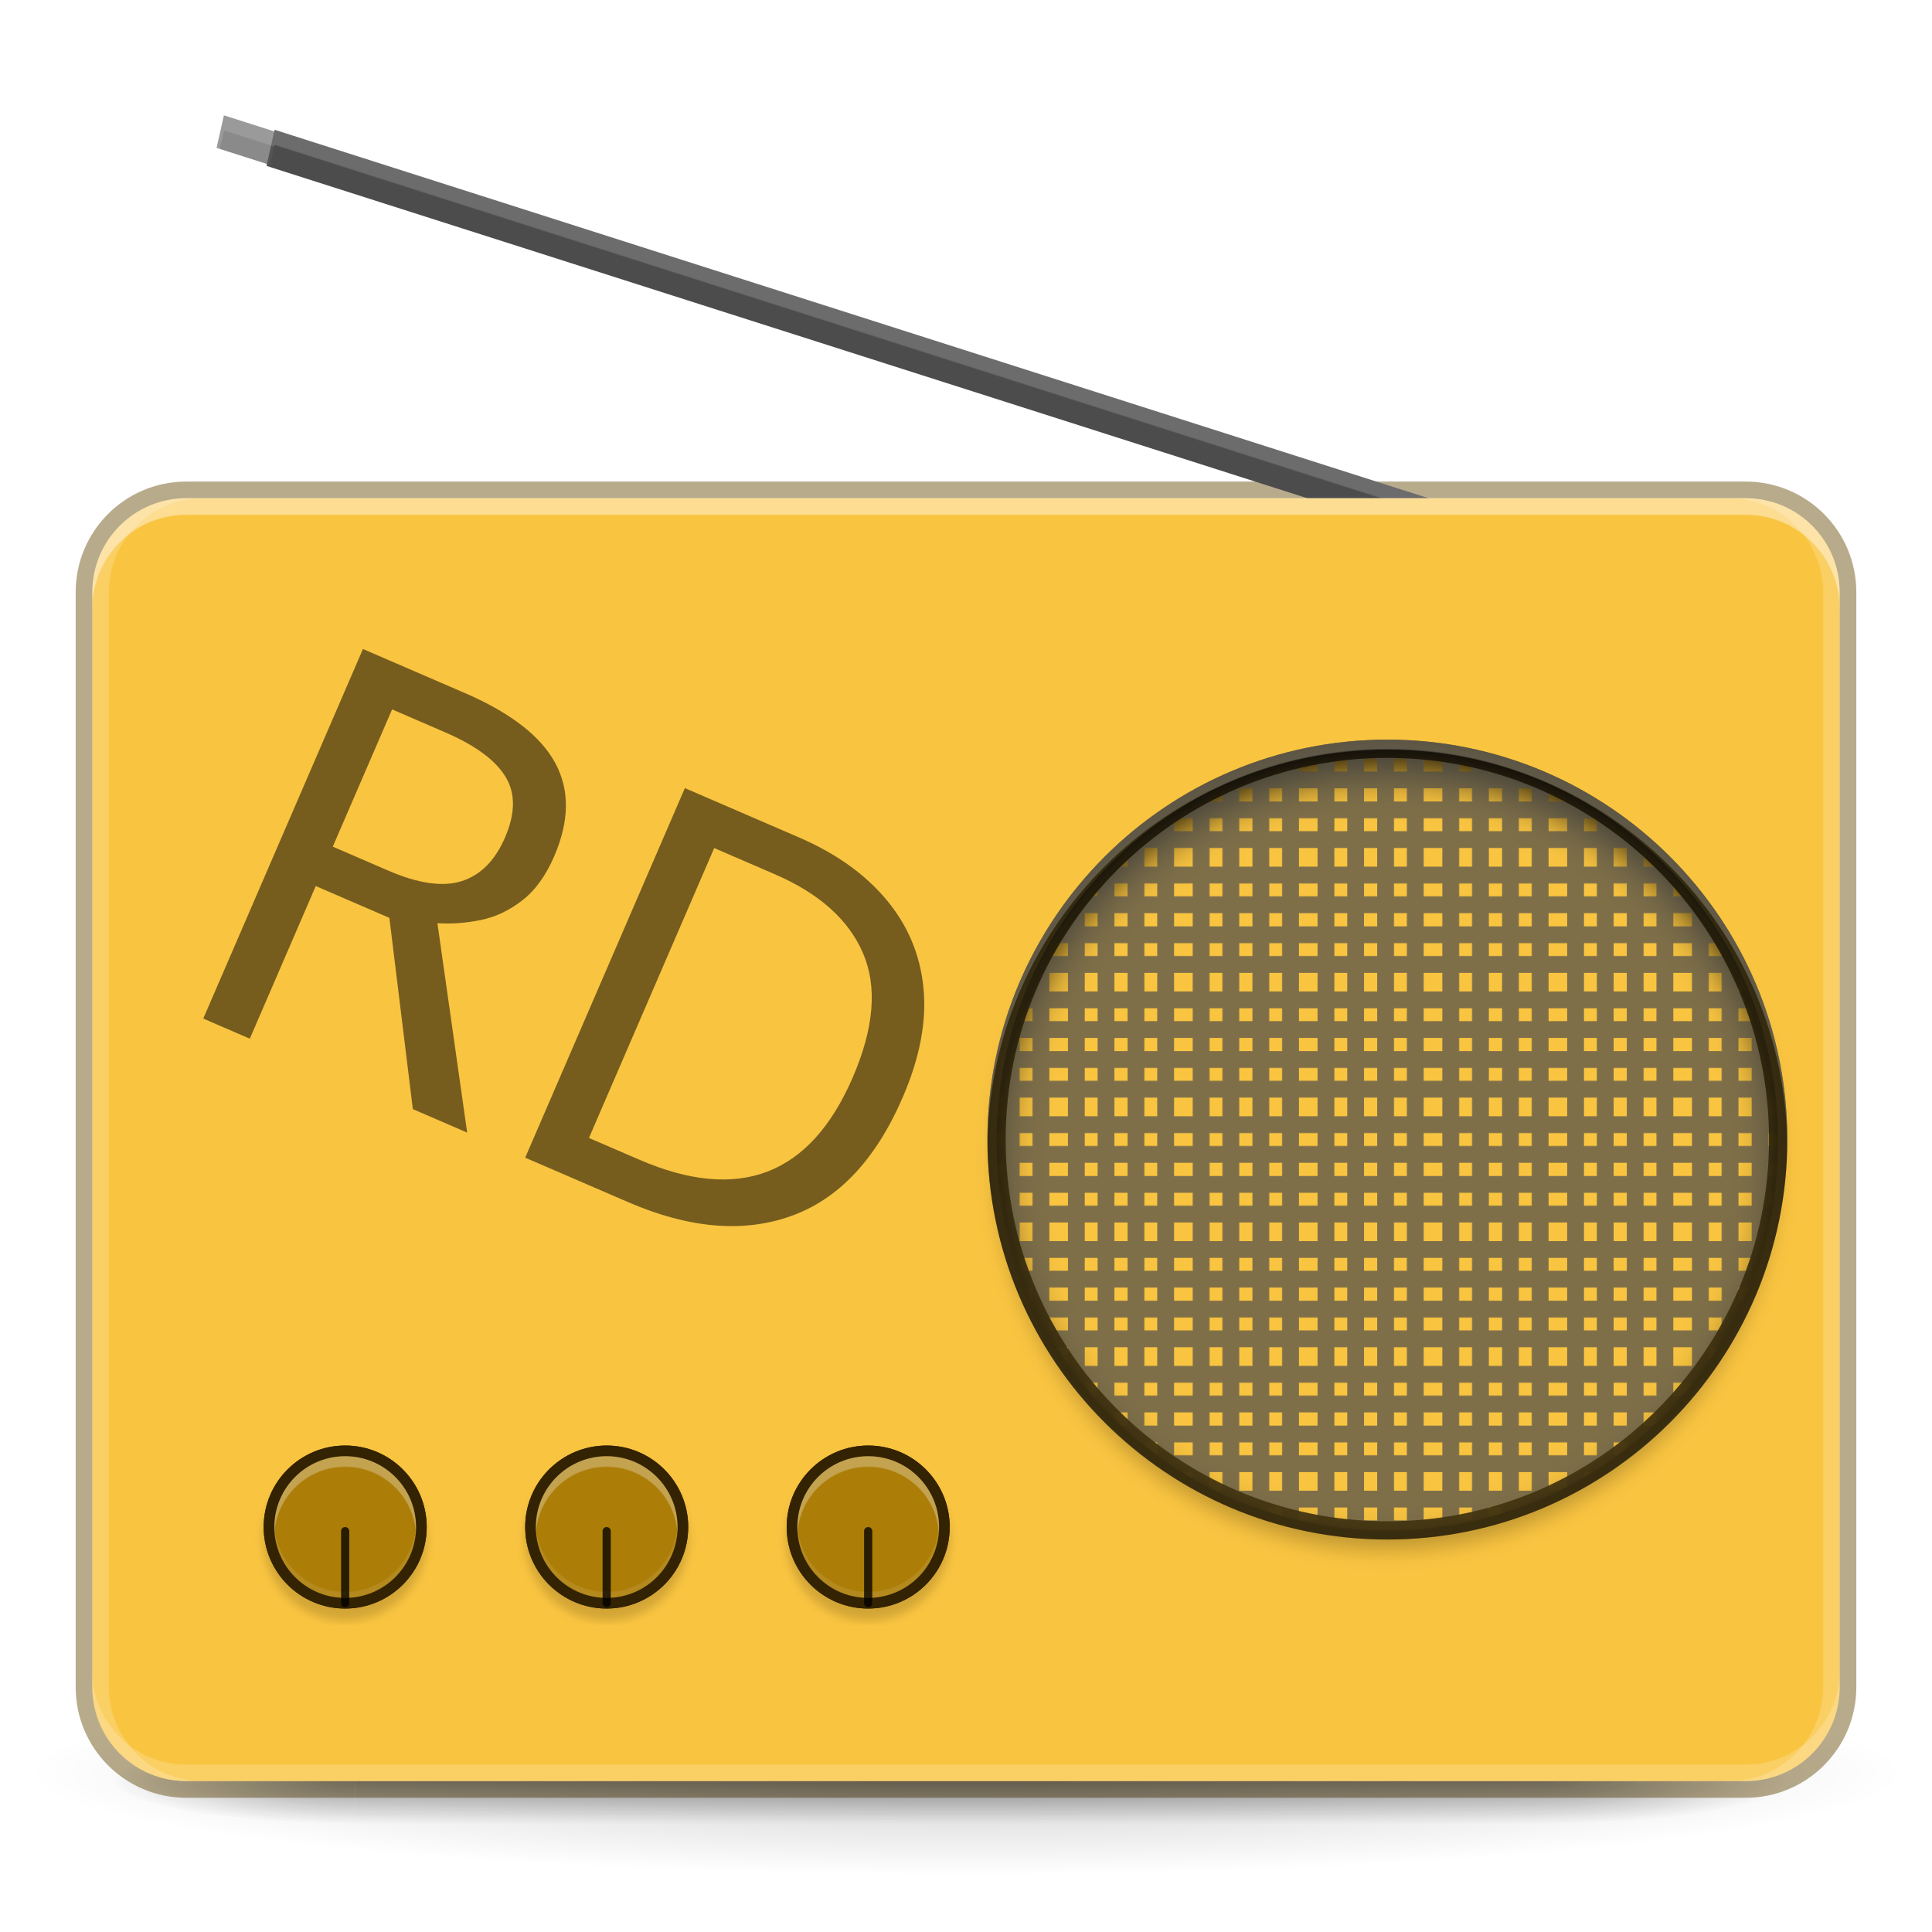
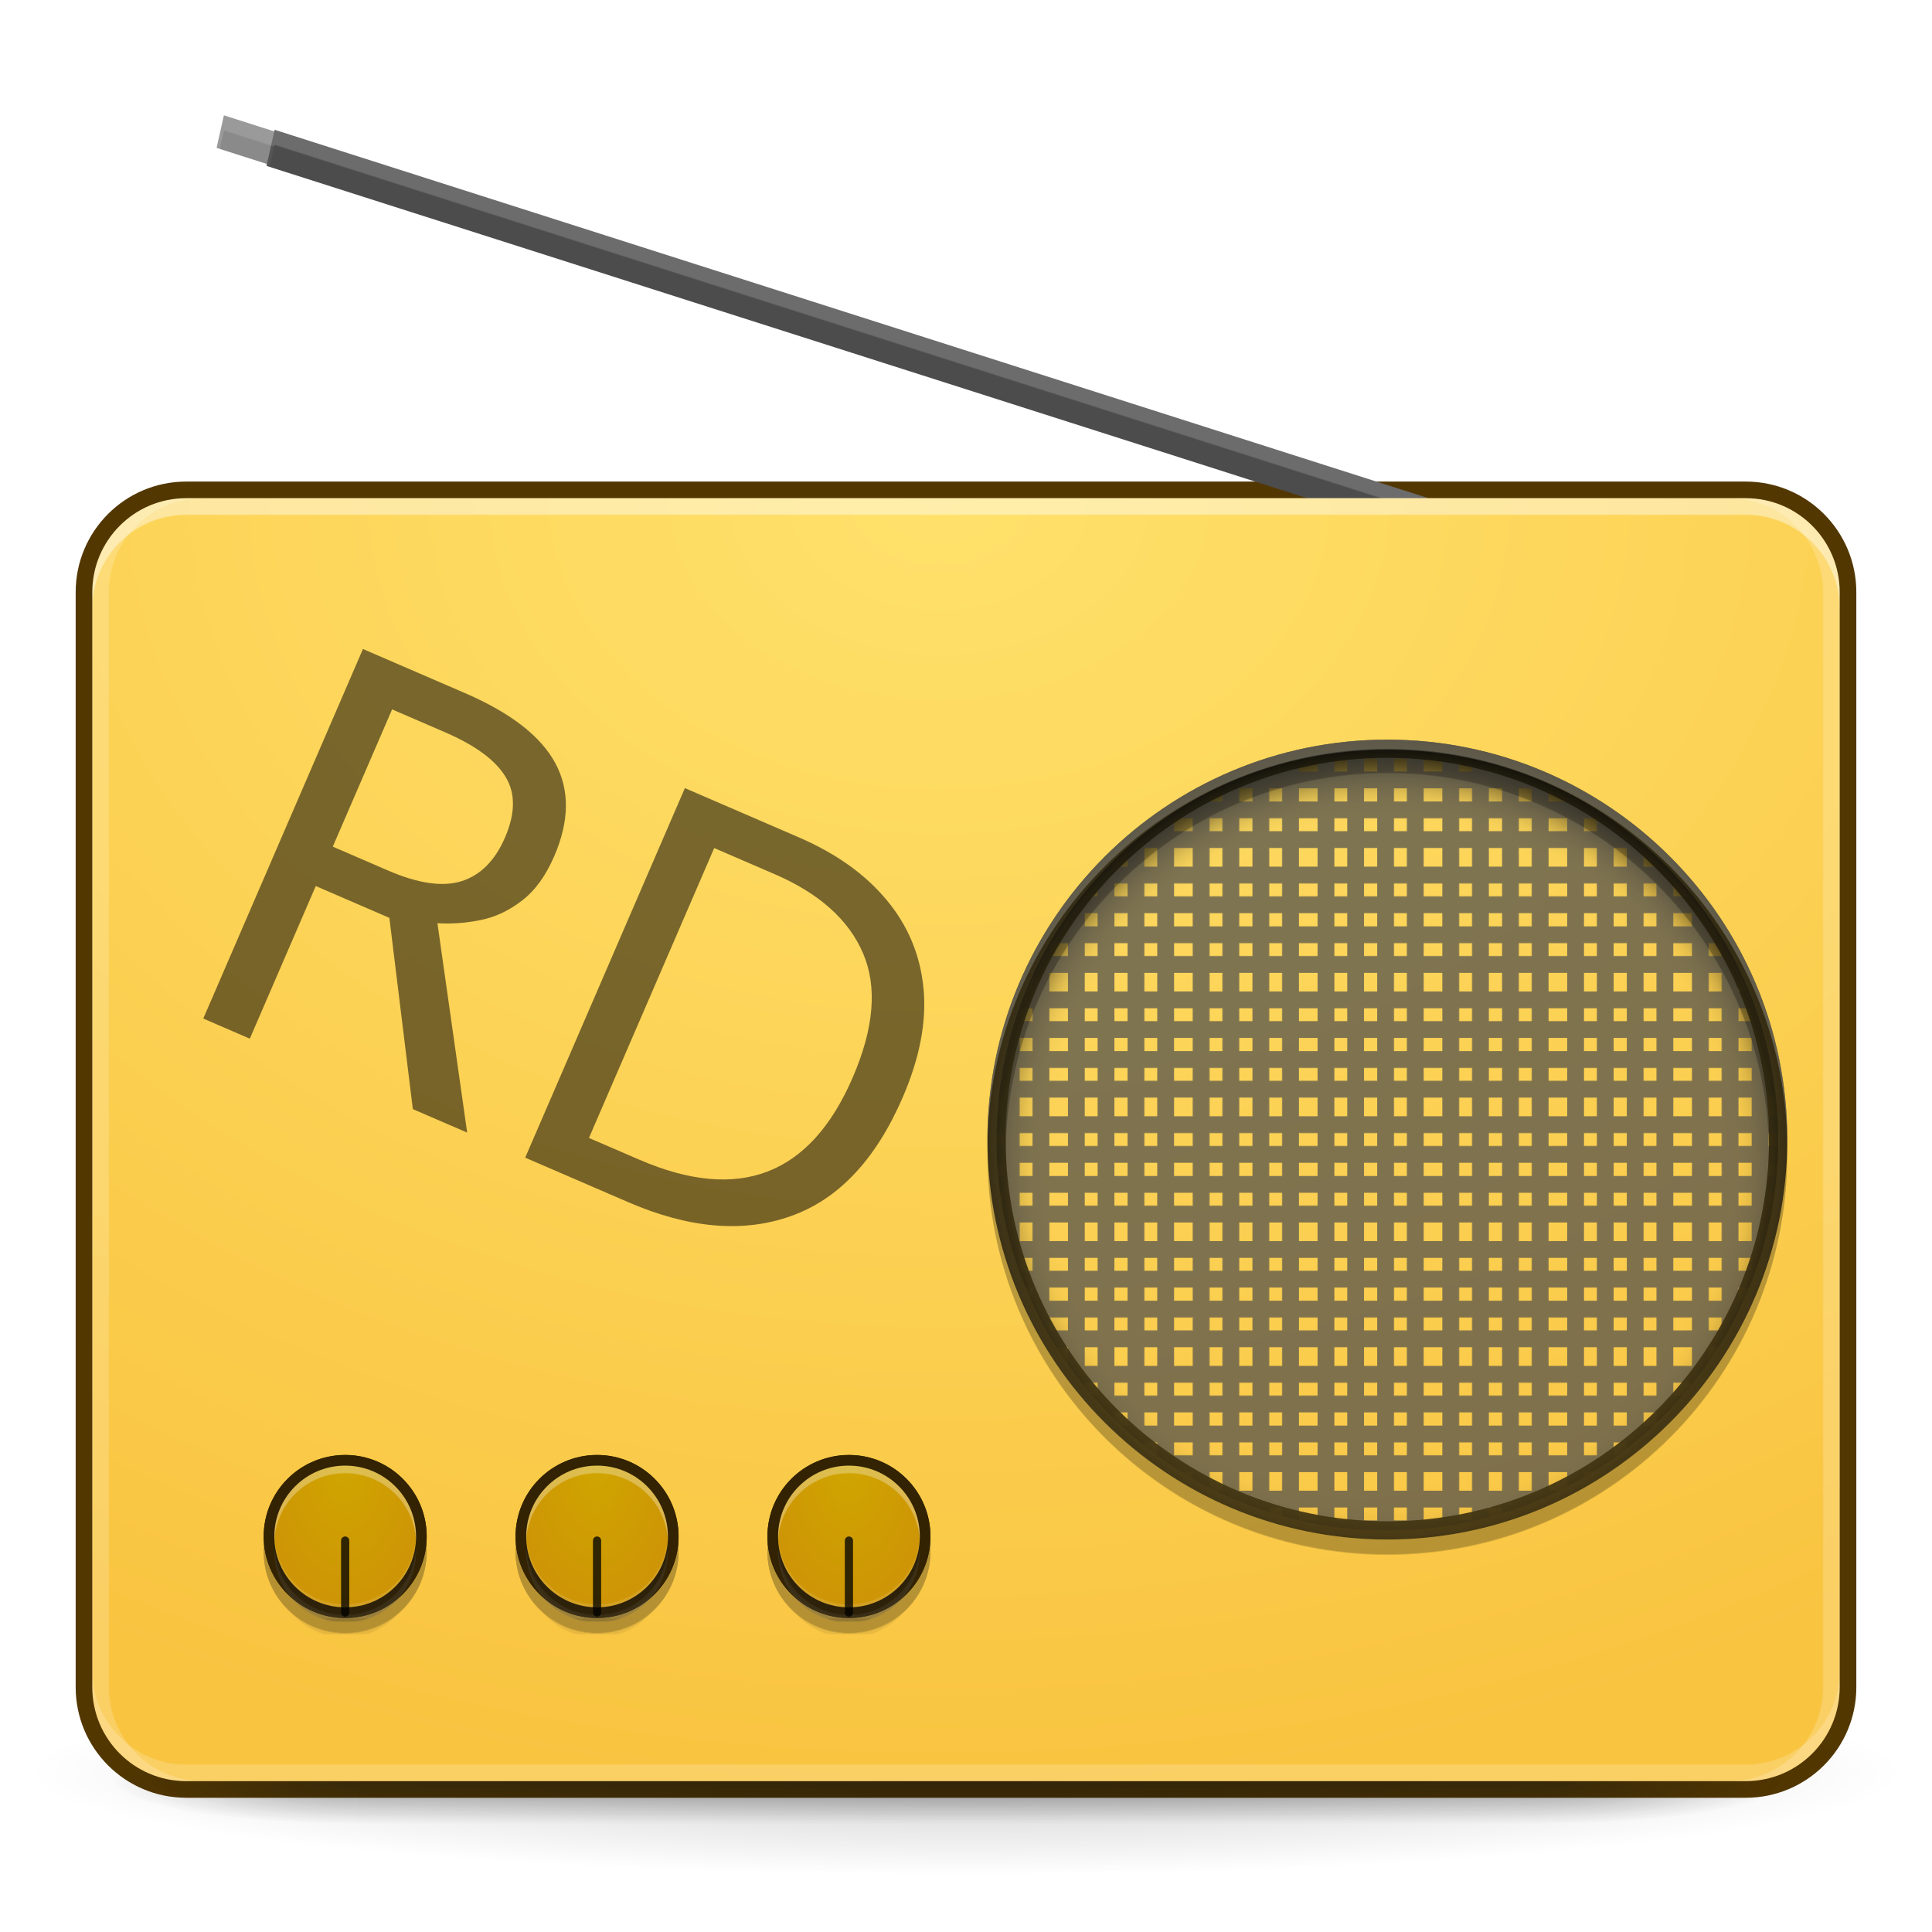
<svg xmlns="http://www.w3.org/2000/svg" xmlns:xlink="http://www.w3.org/1999/xlink" id="svg4434" height="128" width="128" version="1.1">
  <defs id="defs4436">
+     <linearGradient id="linearGradient2131">
+       <stop id="stop2127" offset="0" style="stop-color:#cfa500;stop-opacity:1" />
+       <stop id="stop2129" offset="1" style="stop-color:#ce9506;stop-opacity:1" />
+     </linearGradient>
+     <linearGradient id="linearGradient1058">
+       <stop style="stop-color:#ffe16b;stop-opacity:1" offset="0" id="stop1054" />
+       <stop style="stop-color:#f9c440;stop-opacity:1" offset="1" id="stop1056" />
+     </linearGradient>
    <linearGradient id="linearGradient6557">
      <stop id="stop6549" stop-color="#fff" offset="0" />
      <stop id="stop6551" stop-color="#fff" stop-opacity=".235" offset="0.085" />
      <stop id="stop6553" stop-color="#fff" stop-opacity=".157" offset="0.909" />
      <stop id="stop6555" stop-color="#fff" stop-opacity=".392" offset="1" />
    </linearGradient>
    <pattern xlink:href="#pattern6706" id="pattern7099" patternTransform="translate(-30.66151,8.163615)" />
    <linearGradient id="linearGradient6784">
      <stop offset="0" stop-color="#fff" id="stop6776" />
      <stop offset="0.088" stop-opacity=".235" stop-color="#fff" id="stop6778" />
      <stop offset="0.85" stop-opacity=".157" stop-color="#fff" id="stop6780" />
      <stop offset="1" stop-opacity=".392" stop-color="#fff" id="stop6782" />
    </linearGradient>
    <pattern xlink:href="#pattern6706" id="pattern6730" patternTransform="matrix(1.20855,0,0,1.20855,12.25368,-9.350573)" />
    <pattern xlink:href="#Strips1_1" id="pattern6522" patternTransform="matrix(10,0,0,10,-60.74576,-61.55932)" />
    <pattern id="Strips1_1" patternTransform="translate(0,0) scale(10,10)" height="1" width="2" patternUnits="userSpaceOnUse">
      <rect id="rect5779" height="2" width="1" y="-0.5" x="0" style="fill:black;stroke:none" />
    </pattern>
    <linearGradient id="linearGradient3924">
      <stop id="stop3926" stop-color="#fff" offset="0" />
      <stop id="stop3928" stop-color="#fff" stop-opacity=".235" offset=".091" />
      <stop id="stop3930" stop-color="#fff" stop-opacity=".157" offset="0.85" />
      <stop id="stop3932" stop-color="#fff" stop-opacity=".392" offset="1" />
    </linearGradient>
    <linearGradient id="linearGradient4097" y2="39.999" gradientUnits="userSpaceOnUse" x2="25.058" gradientTransform="matrix(0.87434,0,0,1,2.664,0)" y1="47.028" x1="25.058">
      <stop id="stop2895-0" stop-color="#181818" stop-opacity="0" offset="0" />
      <stop id="stop2897-2" stop-color="#181818" offset=".5" />
      <stop id="stop2899-6" stop-color="#181818" stop-opacity="0" offset="1" />
    </linearGradient>
    <linearGradient id="linearGradient3811">
      <stop id="stop3813" offset="0" />
      <stop id="stop3815" stop-opacity="0" offset="1" />
    </linearGradient>
    <linearGradient id="linearGradient8424">
      <stop id="stop8426" stop-color="#fff" offset="0" />
      <stop id="stop8428" stop-color="#fff" stop-opacity="0" offset="1" />
    </linearGradient>
    <linearGradient id="linearGradient8537-6" y2="34" gradientUnits="userSpaceOnUse" x2="23" gradientTransform="matrix(0,2.6364,-2.8462,0,144.77,40.182)" y1="34" x1="11">
      <stop id="stop3926-9-4-9-6-6" stop-color="#fff" offset="0" />
      <stop id="stop3928-9-8-6-5-4" stop-color="#fff" stop-opacity=".235" offset=".063" />
      <stop id="stop3930-3-5-1-7-9" stop-color="#fff" stop-opacity=".157" offset=".951" />
      <stop id="stop3932-8-0-4-8-5" stop-color="#fff" stop-opacity=".392" offset="1" />
    </linearGradient>
    <linearGradient id="linearGradient6572-9-1-0" y2="230.21" gradientUnits="userSpaceOnUse" x2="633.24" gradientTransform="matrix(10.617,0,0,9.1124,-6632.9,-1979.7)" y1="225.82" x1="633.24">
      <stop id="stop6094-4" stop-color="#fff" offset="0" />
      <stop id="stop6096-8" stop-color="#fff" stop-opacity=".235" offset=".1" />
      <stop id="stop6098-7" stop-color="#fff" stop-opacity=".157" offset="0.975" />
      <stop id="stop6100-1" stop-color="#fff" stop-opacity=".392" offset="1" />
    </linearGradient>
    <linearGradient id="linearGradient5610-3-8-7" y2="10" gradientUnits="userSpaceOnUse" x2="8" gradientTransform="matrix(8.3334,0,0,7.7738,22.333,5.779403)" y1="15" x1="8">
      <stop id="stop5606-8-2-2" stop-color="#ae6a37" offset="0" />
      <stop id="stop5608-5-0-7" stop-color="#d28e5b" offset="1" />
    </linearGradient>
    <linearGradient id="linearGradient5618-5-7-2" y2="15" gradientUnits="userSpaceOnUse" x2="9" gradientTransform="matrix(8.3334,0,0,7.7738,22.333,5.779403)" y1="10" x1="9">
      <stop id="stop5614-2-5-2" stop-color="#492714" stop-opacity=".625" offset="0" />
      <stop id="stop5616-0-2-6" stop-color="#6a3f1f" stop-opacity=".77" offset="1" />
    </linearGradient>
    <linearGradient id="linearGradient8827-1" y2="38" gradientUnits="userSpaceOnUse" x2="20" gradientTransform="matrix(2.6,0,0,2.3846,3.8,6.307703)" y1="27" x1="20">
      <stop style="stop-color:#64baff;stop-opacity:1" id="stop8823-0" stop-color="#6db0de" offset="0" />
      <stop style="stop-color:#8cd5ff;stop-opacity:1" id="stop8825-6" stop-color="#a4cae4" offset="1" />
    </linearGradient>
    <linearGradient id="linearGradient44483-1" y2="39" xlink:href="#linearGradient3924" gradientUnits="userSpaceOnUse" x2="71" y1="19" x1="71" gradientTransform="translate(0.9997003,-1.997996)" />
    <linearGradient id="linearGradient44241-1" y2="18" xlink:href="#linearGradient8424" gradientUnits="userSpaceOnUse" x2="9" gradientTransform="matrix(3.1667,0,0,3.1667,59.083,-4.416697)" y1="21" x1="9" />
    <linearGradient id="linearGradient44245-7" y2="18" xlink:href="#linearGradient8424" gradientUnits="userSpaceOnUse" x2="9" gradientTransform="matrix(3.1667,0,0,3.1667,17.083,-4.416697)" y1="21" x1="9" />
    <linearGradient gradientUnits="userSpaceOnUse" y2="17.1" x2="44.823" y1="62.174" x1="44.823" id="linearGradient918" xlink:href="#linearGradient916" gradientTransform="translate(0,3.0038318e-6)" />
    <linearGradient id="linearGradient916">
      <stop id="stop912" offset="0" style="stop-color:#452981;stop-opacity:1;" />
      <stop style="stop-color:#7239b3;stop-opacity:1" offset="0.514" id="stop928" />
      <stop id="stop914" offset="1" style="stop-color:#7239b3;stop-opacity:1" />
    </linearGradient>
    <radialGradient id="radialGradient8807-7" xlink:href="#linearGradient3811" gradientUnits="userSpaceOnUse" cy="20" cx="12.5" gradientTransform="matrix(1,0,0,0.66667,16,6.6667)" r="4.5" />
    <radialGradient id="radialGradient8809-5" xlink:href="#linearGradient3811" gradientUnits="userSpaceOnUse" cy="20" cx="12.5" gradientTransform="matrix(0.83333,0,0,0.55556,18.333,8.3889)" r="4.5" />
    <radialGradient id="radialGradient8797-9" xlink:href="#linearGradient3811" gradientUnits="userSpaceOnUse" cy="20" cx="12.5" gradientTransform="matrix(1,0,0,0.66667,8,6.6667)" r="4.5" />
    <radialGradient id="radialGradient8799-7" xlink:href="#linearGradient3811" gradientUnits="userSpaceOnUse" cy="20" cx="12.5" gradientTransform="matrix(0.83333,0,0,0.55556,10.333,8.3889)" r="4.5" />
    <radialGradient id="radialGradient8817-7" xlink:href="#linearGradient3811" gradientUnits="userSpaceOnUse" cy="20" cx="12.5" gradientTransform="matrix(1,0,0,0.66667,24,6.6667)" r="4.5" />
    <radialGradient id="radialGradient8819-6" xlink:href="#linearGradient3811" gradientUnits="userSpaceOnUse" cy="20" cx="12.5" gradientTransform="matrix(0.83333,0,0,0.55556,26.333,8.3889)" r="4.5" />
    <radialGradient id="radialGradient8781-7" xlink:href="#linearGradient3811" gradientUnits="userSpaceOnUse" cy="20" cx="12.5" gradientTransform="matrix(1,0,0,0.66667,0,6.6667)" r="4.5" />
    <radialGradient id="radialGradient8785-3" xlink:href="#linearGradient3811" gradientUnits="userSpaceOnUse" cy="20" cx="12.5" gradientTransform="matrix(0.83333,0,0,0.55556,2.3333,8.3889)" r="4.5" />
    <linearGradient id="linearGradient38386-6" y2="33" xlink:href="#linearGradient3811" gradientUnits="userSpaceOnUse" x2="32" gradientTransform="matrix(1.6727,0,0,2,10.636,6.000003)" y1="18" x1="32" />
    <linearGradient id="linearGradient4136-5" y2="42.262" xlink:href="#linearGradient6784" gradientUnits="userSpaceOnUse" x2="24" gradientTransform="matrix(2.4595,0,0,2.5676,5.973,8.380204)" y1="5.591" x1="24" />
    <radialGradient id="radialGradient3044-6" gradientUnits="userSpaceOnUse" cy="4.342" cx="32" gradientTransform="matrix(1.7133e-8,4.1073,-3.9361,1.7878e-8,82.09,-109.71)" r="27.5">
      <stop id="stop4634-68-8-0-2-9-4-3" stop-color="#fafafa" offset="0" />
      <stop id="stop4636-8-21-7-1-4-8-9" stop-color="#e1e1e1" offset="1" />
    </radialGradient>
    <radialGradient id="radialGradient4093-4" gradientUnits="userSpaceOnUse" cy="43.5" cx="4.993" gradientTransform="matrix(2.0039,0,0,1.4,25.877,-17.4)" r="2.5">
      <stop id="stop2883-0-8" stop-color="#181818" offset="0" />
      <stop id="stop2885-5-1" stop-color="#181818" stop-opacity="0" offset="1" />
    </radialGradient>
    <radialGradient id="radialGradient4095-2" gradientUnits="userSpaceOnUse" cy="43.5" cx="4.993" gradientTransform="matrix(2.0038,0,0,1.4,-21.419,-104.4)" r="2.5">
      <stop id="stop2889-9-9" stop-color="#181818" offset="0" />
      <stop id="stop2891-4-3" stop-color="#181818" stop-opacity="0" offset="1" />
    </radialGradient>
    <radialGradient id="radialGradient4432-8" xlink:href="#linearGradient3811" gradientUnits="userSpaceOnUse" cy="93.468" cx="-4.029" gradientTransform="matrix(1.759507,0,0,0.1919473,71.08823,99.49397)" r="35.338" />
    <linearGradient y2="18" x2="9" y1="21" x1="9" gradientTransform="matrix(3.1667,0,0,3.1667,-3.9167,-4.416697)" gradientUnits="userSpaceOnUse" id="linearGradient1945" xlink:href="#linearGradient8424" />
    <pattern patternUnits="userSpaceOnUse" width="40.136" height="40.136" patternTransform="translate(60.74576,61.55932)" id="pattern6519">
      <circle style="fill:url(#pattern6522);fill-opacity:1;stroke-width:0.937" id="circle5061" cx="20.068" cy="20.068" r="20.068" />
    </pattern>
    <pattern patternUnits="userSpaceOnUse" width="6.842" height="6.842" patternTransform="translate(14.89781,11.41785)" id="pattern6706">
      <rect ry="0.262" rx="0" y="0.514" x="0" height="0.907" width="6.842" id="rect6646" style="fill:#4c4c4c;fill-opacity:1;stroke-width:0.295" />
      <rect style="fill:#4c4c4c;fill-opacity:1;stroke-width:0.295" id="rect6648" width="6.842" height="0.907" x="0" y="2.15" rx="0" ry="0.262" />
      <rect ry="0.262" rx="0" y="3.785" x="0" height="0.907" width="6.842" id="rect6650" style="fill:#4c4c4c;fill-opacity:1;stroke-width:0.295" />
      <rect style="fill:#4c4c4c;fill-opacity:1;stroke-width:0.295" id="rect6652" width="6.842" height="0.907" x="0" y="5.421" rx="0" ry="0.262" />
      <rect style="fill:#4c4c4c;fill-opacity:1;stroke-width:0.295" id="rect6654" width="6.842" height="0.907" x="0" y="0.514" rx="0" ry="0.262" />
      <rect ry="0.262" rx="0" y="2.15" x="0" height="0.907" width="6.842" id="rect6656" style="fill:#4c4c4c;fill-opacity:1;stroke-width:0.295" />
      <rect style="fill:#4c4c4c;fill-opacity:1;stroke-width:0.295" id="rect6658" width="6.842" height="0.907" x="0" y="3.785" rx="0" ry="0.262" />
      <rect ry="0.262" rx="0" y="5.421" x="0" height="0.907" width="6.842" id="rect6660" style="fill:#4c4c4c;fill-opacity:1;stroke-width:0.295" />
      <rect transform="rotate(90)" ry="0.262" rx="0" y="-6.327" x="-1.3889255e-15" height="0.907" width="6.842" id="rect6646-6" style="fill:#4c4c4c;fill-opacity:1;stroke-width:0.295" />
      <rect transform="rotate(90)" style="fill:#4c4c4c;fill-opacity:1;stroke-width:0.295" id="rect6648-7" width="6.842" height="0.907" x="-1.4890666e-15" y="-4.692" rx="0" ry="0.262" />
      <rect transform="rotate(90)" ry="0.262" rx="0" y="-3.056" x="-1.589207e-15" height="0.907" width="6.842" id="rect6650-5" style="fill:#4c4c4c;fill-opacity:1;stroke-width:0.295" />
      <rect transform="rotate(90)" style="fill:#4c4c4c;fill-opacity:1;stroke-width:0.295" id="rect6652-3" width="6.842" height="0.907" x="-1.6893478e-15" y="-1.421" rx="0" ry="0.262" />
      <rect transform="rotate(90)" style="fill:#4c4c4c;fill-opacity:1;stroke-width:0.295" id="rect6654-5" width="6.842" height="0.907" x="-1.3889255e-15" y="-6.327" rx="0" ry="0.262" />
      <rect transform="rotate(90)" ry="0.262" rx="0" y="-4.692" x="-1.4890666e-15" height="0.907" width="6.842" id="rect6656-6" style="fill:#4c4c4c;fill-opacity:1;stroke-width:0.295" />
      <rect transform="rotate(90)" style="fill:#4c4c4c;fill-opacity:1;stroke-width:0.295" id="rect6658-2" width="6.842" height="0.907" x="-1.589207e-15" y="-3.056" rx="0" ry="0.262" />
      <rect transform="rotate(90)" ry="0.262" rx="0" y="-1.421" x="-1.6893478e-15" height="0.907" width="6.842" id="rect6660-9" style="fill:#4c4c4c;fill-opacity:1;stroke-width:0.295" />
    </pattern>
    <filter style="color-interpolation-filters:sRGB;" id="filter7093">
      <feFlood flood-opacity="0.255" flood-color="rgb(255,255,255)" result="flood" id="feFlood7083" />
      <feComposite in="flood" in2="SourceGraphic" operator="out" result="composite1" id="feComposite7085" />
      <feGaussianBlur in="composite1" stdDeviation="0" result="blur" id="feGaussianBlur7087" />
      <feOffset dx="4.57967e-15" dy="1" result="offset" id="feOffset7089" />
      <feComposite in="offset" in2="SourceGraphic" operator="atop" result="composite2" id="feComposite7091" />
    </filter>
    <filter style="color-interpolation-filters:sRGB;" id="filter7689">
      <feFlood flood-opacity="0.239" flood-color="rgb(255,255,255)" result="flood" id="feFlood7679" />
      <feComposite in="flood" in2="SourceGraphic" operator="out" result="composite1" id="feComposite7681" />
      <feGaussianBlur in="composite1" stdDeviation="0" result="blur" id="feGaussianBlur7683" />
      <feOffset dx="4.57967e-15" dy="0.3" result="offset" id="feOffset7685" />
      <feComposite in="offset" in2="SourceGraphic" operator="atop" result="composite2" id="feComposite7687" />
    </filter>
    <filter style="color-interpolation-filters:sRGB;" id="filter8111">
      <feFlood flood-opacity="1" flood-color="rgb(0,0,0)" result="flood" id="feFlood8101" />
      <feComposite in="flood" in2="SourceGraphic" operator="out" result="composite1" id="feComposite8103" />
      <feGaussianBlur in="composite1" stdDeviation="1" result="blur" id="feGaussianBlur8105" />
      <feOffset dx="4.57967e-15" dy="1" result="offset" id="feOffset8107" />
      <feComposite in="offset" in2="SourceGraphic" operator="in" result="composite2" id="feComposite8109" />
    </filter>
    <filter style="color-interpolation-filters:sRGB;" id="filter8404">
      <feFlood flood-opacity="0.271" flood-color="rgb(255,255,255)" result="flood" id="feFlood8394" />
      <feComposite in="flood" in2="SourceGraphic" operator="out" result="composite1" id="feComposite8396" />
      <feGaussianBlur in="composite1" stdDeviation="0.1" result="blur" id="feGaussianBlur8398" />
      <feOffset dx="4.57967e-15" dy="0.4" result="offset" id="feOffset8400" />
      <feComposite in="offset" in2="SourceGraphic" operator="in" result="composite2" id="feComposite8402" />
    </filter>
    <filter style="color-interpolation-filters:sRGB;" id="filter4714">
      <feFlood flood-opacity="0.498" flood-color="rgb(255,255,255)" result="flood" id="feFlood4704" />
      <feComposite in="flood" in2="SourceGraphic" operator="out" result="composite1" id="feComposite4706" />
      <feGaussianBlur in="composite1" stdDeviation="0" result="blur" id="feGaussianBlur4708" />
      <feOffset dx="4.57967e-15" dy="1" result="offset" id="feOffset4710" />
      <feComposite in="offset" in2="SourceGraphic" operator="atop" result="fbSourceGraphic" id="feComposite4712" />
      <feColorMatrix result="fbSourceGraphicAlpha" in="fbSourceGraphic" values="0 0 0 -1 0 0 0 0 -1 0 0 0 0 -1 0 0 0 0 1 0" id="feColorMatrix4728" />
      <feFlood id="feFlood4730" flood-opacity="0.176" flood-color="rgb(255,255,255)" result="flood" in="fbSourceGraphic" />
      <feComposite in2="fbSourceGraphic" id="feComposite4732" in="flood" operator="out" result="composite1" />
      <feGaussianBlur id="feGaussianBlur4734" in="composite1" stdDeviation="0" result="blur" />
      <feOffset id="feOffset4736" dx="4.57967e-15" dy="-1" result="offset" />
      <feComposite in2="fbSourceGraphic" id="feComposite4738" in="offset" operator="atop" result="composite2" />
    </filter>
    <filter style="color-interpolation-filters:sRGB;" id="filter4862">
      <feFlood flood-opacity="0.176" flood-color="rgb(255,255,255)" result="flood" id="feFlood4852" />
      <feComposite in="flood" in2="SourceGraphic" operator="out" result="composite1" id="feComposite4854" />
      <feGaussianBlur in="composite1" stdDeviation="0" result="blur" id="feGaussianBlur4856" />
      <feOffset dx="4.57967e-15" dy="1" result="offset" id="feOffset4858" />
      <feComposite in="offset" in2="SourceGraphic" operator="atop" result="composite2" id="feComposite4860" />
    </filter>
    <filter style="color-interpolation-filters:sRGB;" id="filter5815">
      <feFlood flood-opacity="0.294" flood-color="rgb(255,255,255)" result="flood" id="feFlood5805" />
      <feComposite in="flood" in2="SourceGraphic" operator="out" result="composite1" id="feComposite5807" />
      <feGaussianBlur in="composite1" stdDeviation="0" result="blur" id="feGaussianBlur5809" />
      <feOffset dx="4.57967e-15" dy="0.7" result="offset" id="feOffset5811" />
      <feComposite in="offset" in2="SourceGraphic" operator="atop" result="fbSourceGraphic" id="feComposite5813" />
      <feColorMatrix result="fbSourceGraphicAlpha" in="fbSourceGraphic" values="0 0 0 -1 0 0 0 0 -1 0 0 0 0 -1 0 0 0 0 1 0" id="feColorMatrix5865" />
      <feFlood id="feFlood5867" flood-opacity="0.094" flood-color="rgb(255,255,255)" result="flood" in="fbSourceGraphic" />
      <feComposite in2="fbSourceGraphic" id="feComposite5869" in="flood" operator="out" result="composite1" />
      <feGaussianBlur id="feGaussianBlur5871" in="composite1" stdDeviation="0" result="blur" />
      <feOffset id="feOffset5873" dx="4.57967e-15" dy="-0.4" result="offset" />
      <feComposite in2="fbSourceGraphic" id="feComposite5875" in="offset" operator="atop" result="composite2" />
    </filter>
    <filter style="color-interpolation-filters:sRGB;" id="filter6386">
      <feFlood flood-opacity="0.255" flood-color="rgb(255,255,255)" result="flood" id="feFlood6376" />
      <feComposite in="flood" in2="SourceGraphic" operator="out" result="composite1" id="feComposite6378" />
      <feGaussianBlur in="composite1" stdDeviation="1.38778e-16" result="blur" id="feGaussianBlur6380" />
      <feOffset dx="4.57967e-15" dy="1" result="offset" id="feOffset6382" />
      <feComposite in="offset" in2="SourceGraphic" operator="atop" result="composite2" id="feComposite6384" />
    </filter>
    <filter style="color-interpolation-filters:sRGB;" id="filter6483">
      <feFlood flood-opacity="0.255" flood-color="rgb(255,255,255)" result="flood" id="feFlood6473" />
      <feComposite in="flood" in2="SourceGraphic" operator="out" result="composite1" id="feComposite6475" />
      <feGaussianBlur in="composite1" stdDeviation="1.38778e-16" result="blur" id="feGaussianBlur6477" />
      <feOffset dx="4.57967e-15" dy="0.5" result="offset" id="feOffset6479" />
      <feComposite in="offset" in2="SourceGraphic" operator="in" result="composite2" id="feComposite6481" />
    </filter>
    <filter style="color-interpolation-filters:sRGB;" id="filter6825">
      <feFlood flood-opacity="0.431" flood-color="rgb(255,255,255)" result="flood" id="feFlood6815" />
      <feComposite in="flood" in2="SourceGraphic" operator="out" result="composite1" id="feComposite6817" />
      <feGaussianBlur in="composite1" stdDeviation="1.38778e-16" result="blur" id="feGaussianBlur6819" />
      <feOffset dx="4.57967e-15" dy="1" result="offset" id="feOffset6821" />
      <feComposite in="offset" in2="SourceGraphic" operator="atop" result="fbSourceGraphic" id="feComposite6823" />
      <feColorMatrix result="fbSourceGraphicAlpha" in="fbSourceGraphic" values="0 0 0 -1 0 0 0 0 -1 0 0 0 0 -1 0 0 0 0 1 0" id="feColorMatrix6839" />
      <feFlood id="feFlood6841" flood-opacity="0.188" flood-color="rgb(255,255,255)" result="flood" in="fbSourceGraphic" />
      <feComposite in2="fbSourceGraphic" id="feComposite6843" in="flood" operator="out" result="composite1" />
      <feGaussianBlur id="feGaussianBlur6845" in="composite1" stdDeviation="1.38778e-16" result="blur" />
      <feOffset id="feOffset6847" dx="4.57967e-15" dy="-1" result="offset" />
      <feComposite in2="fbSourceGraphic" id="feComposite6849" in="offset" operator="atop" result="fbSourceGraphic" />
      <feColorMatrix result="fbSourceGraphicAlpha" in="fbSourceGraphic" values="0 0 0 -1 0 0 0 0 -1 0 0 0 0 -1 0 0 0 0 1 0" id="feColorMatrix6863" />
      <feFlood id="feFlood6865" flood-opacity="0.188" flood-color="rgb(255,255,255)" result="flood" in="fbSourceGraphic" />
      <feComposite in2="fbSourceGraphic" id="feComposite6867" in="flood" operator="out" result="composite1" />
      <feGaussianBlur id="feGaussianBlur6869" in="composite1" stdDeviation="1.38778e-16" result="blur" />
      <feOffset id="feOffset6871" dx="1" dy="5.41234e-15" result="offset" />
      <feComposite in2="fbSourceGraphic" id="feComposite6873" in="offset" operator="atop" result="fbSourceGraphic" />
      <feColorMatrix result="fbSourceGraphicAlpha" in="fbSourceGraphic" values="0 0 0 -1 0 0 0 0 -1 0 0 0 0 -1 0 0 0 0 1 0" id="feColorMatrix6875" />
      <feFlood id="feFlood6877" flood-opacity="0.188" flood-color="rgb(255,255,255)" result="flood" in="fbSourceGraphic" />
      <feComposite in2="fbSourceGraphic" id="feComposite6879" in="flood" operator="out" result="composite1" />
      <feGaussianBlur id="feGaussianBlur6881" in="composite1" stdDeviation="1.38778e-16" result="blur" />
      <feOffset id="feOffset6883" dx="-1" dy="5.41234e-15" result="offset" />
      <feComposite in2="fbSourceGraphic" id="feComposite6885" in="offset" operator="atop" result="composite2" />
    </filter>
    <filter style="color-interpolation-filters:sRGB;" id="filter7185">
      <feFlood flood-opacity="0.157" flood-color="rgb(0,0,0)" result="flood" id="feFlood7175" />
      <feComposite in="flood" in2="SourceGraphic" operator="in" result="composite1" id="feComposite7177" />
      <feGaussianBlur in="composite1" stdDeviation="0.3" result="blur" id="feGaussianBlur7179" />
      <feOffset dx="-1.38778e-16" dy="0.8" result="offset" id="feOffset7181" />
      <feComposite in="SourceGraphic" in2="offset" operator="over" result="composite2" id="feComposite7183" />
    </filter>
    <filter style="color-interpolation-filters:sRGB;" id="filter7456">
      <feFlood flood-opacity="0.231" flood-color="rgb(0,0,0)" result="flood" id="feFlood7446" />
      <feComposite in="flood" in2="SourceGraphic" operator="in" result="composite1" id="feComposite7448" />
      <feGaussianBlur in="composite1" stdDeviation="0.5" result="blur" id="feGaussianBlur7450" />
      <feOffset dx="-1.38778e-16" dy="1" result="offset" id="feOffset7452" />
      <feComposite in="offset" in2="SourceGraphic" operator="out" result="composite2" id="feComposite7454" />
    </filter>
+     <radialGradient xlink:href="#linearGradient1058" id="radialGradient1060" cx="77.359" cy="36.913" fx="77.359" fy="36.913" r="63.082" gradientTransform="matrix(2.5514436e-8,1.239543,-1.662144,3.4213143e-8,122.635,-56.74783)" gradientUnits="userSpaceOnUse" />
+     <filter style="color-interpolation-filters:sRGB;" id="filter1817">
+       <feFlood flood-opacity="0.275" flood-color="rgb(0,0,0)" result="flood" id="feFlood1807" />
+       <feComposite in="flood" in2="SourceGraphic" operator="in" result="composite1" id="feComposite1809" />
+       <feGaussianBlur in="composite1" stdDeviation="2.77556e-17" result="blur" id="feGaussianBlur1811" />
+       <feOffset dx="-1.38778e-16" dy="1" result="offset" id="feOffset1813" />
+       <feComposite in="offset" in2="SourceGraphic" operator="out" result="composite2" id="feComposite1815" />
+     </filter>
+     <filter style="color-interpolation-filters:sRGB;" id="filter2009">
+       <feFlood flood-opacity="0.275" flood-color="rgb(0,0,0)" result="flood" id="feFlood1999" />
+       <feComposite in="flood" in2="SourceGraphic" operator="in" result="composite1" id="feComposite2001" />
+       <feGaussianBlur in="composite1" stdDeviation="2.77556e-17" result="blur" id="feGaussianBlur2003" />
+       <feOffset dx="-1.38778e-16" dy="1" result="offset" id="feOffset2005" />
+       <feComposite in="SourceGraphic" in2="offset" operator="over" result="fbSourceGraphic" id="feComposite2007" />
+       <feColorMatrix result="fbSourceGraphicAlpha" in="fbSourceGraphic" values="0 0 0 -1 0 0 0 0 -1 0 0 0 0 -1 0 0 0 0 1 0" id="feColorMatrix2071" />
+       <feFlood id="feFlood2073" flood-opacity="0.161" flood-color="rgb(255,255,255)" result="flood" in="fbSourceGraphic" />
+       <feComposite in2="fbSourceGraphic" id="feComposite2075" in="flood" operator="out" result="composite1" />
+       <feGaussianBlur id="feGaussianBlur2077" in="composite1" stdDeviation="2.77556e-17" result="blur" />
+       <feOffset id="feOffset2079" dx="-1.38778e-16" dy="-0.2" result="offset" />
+       <feComposite in2="fbSourceGraphic" id="feComposite2081" in="offset" operator="atop" result="fbSourceGraphic" />
+       <feColorMatrix result="fbSourceGraphicAlpha" in="fbSourceGraphic" values="0 0 0 -1 0 0 0 0 -1 0 0 0 0 -1 0 0 0 0 1 0" id="feColorMatrix2107" />
+       <feFlood id="feFlood2109" flood-opacity="0.302" flood-color="rgb(255,255,255)" result="flood" in="fbSourceGraphic" />
+       <feComposite in2="fbSourceGraphic" id="feComposite2111" in="flood" operator="out" result="composite1" />
+       <feGaussianBlur id="feGaussianBlur2113" in="composite1" stdDeviation="2.77556e-17" result="blur" />
+       <feOffset id="feOffset2115" dx="-1.38778e-16" dy="0.5" result="offset" />
+       <feComposite in2="fbSourceGraphic" id="feComposite2117" in="offset" operator="atop" result="composite2" />
+     </filter>
+     <filter style="color-interpolation-filters:sRGB;" id="filter2021">
+       <feFlood flood-opacity="0.275" flood-color="rgb(0,0,0)" result="flood" id="feFlood2011" />
+       <feComposite in="flood" in2="SourceGraphic" operator="in" result="composite1" id="feComposite2013" />
+       <feGaussianBlur in="composite1" stdDeviation="2.77556e-17" result="blur" id="feGaussianBlur2015" />
+       <feOffset dx="-1.38778e-16" dy="1" result="offset" id="feOffset2017" />
+       <feComposite in="SourceGraphic" in2="offset" operator="over" result="composite2" id="feComposite2019" />
+     </filter>
+     <radialGradient xlink:href="#linearGradient2131" id="radialGradient2125" cx="24.991" cy="99.934" fx="24.991" fy="99.934" r="5.635" gradientUnits="userSpaceOnUse" gradientTransform="matrix(-1,0,0,-1.666667,49.981,266.4918)" />
+     <radialGradient xlink:href="#linearGradient2131" id="radialGradient2161" gradientUnits="userSpaceOnUse" gradientTransform="matrix(-1,0,0,-1.666667,49.981,266.4918)" cx="24.991" cy="99.934" fx="24.991" fy="99.934" r="5.635" />
+     <radialGradient xlink:href="#linearGradient2131" id="radialGradient2163" gradientUnits="userSpaceOnUse" gradientTransform="matrix(-1,0,0,-1.666667,49.981,266.4918)" cx="24.991" cy="99.934" fx="24.991" fy="99.934" r="5.635" />
  </defs>
-   <rect x="6.115" y="33.006" width="115.77" height="85" ry="6.224" rx="6.224" style="color:#000000;opacity:1;fill:none;fill-opacity:1;stroke:#634703;stroke-width:2.202;stroke-miterlimit:4;stroke-dasharray:none;stroke-opacity:0.456;paint-order:stroke fill markers" id="rect4786" />
+   <rect x="6.115" y="33.006" width="115.77" height="85" ry="6.224" rx="6.224" style="color:#000000;opacity:1;fill:none;fill-opacity:1;stroke:#533700;stroke-width:2.202;stroke-miterlimit:4;stroke-dasharray:none;stroke-opacity:1;paint-order:stroke fill markers" id="rect4786" />
  <g id="g4790" style="filter:url(#filter4862)" transform="translate(135.3338,-38.2519)">
    <rect style="fill:#606060;fill-opacity:0.764;stroke:none;stroke-width:0.37;stroke-opacity:0.56" id="rect7125" width="100.204" height="2.212" x="-107.913" y="80.682" rx="0" ry="0.781" transform="matrix(0.952618,0.3041693,-0.2193803,0.9756394,0,0)" />
    <rect transform="matrix(0.9526186,0.3041675,-0.2193817,0.9756391,0,0)" ry="0" rx="0" y="80.571" x="-104.41" height="2.453" width="96.732" id="rect6732" style="fill:#4c4c4c;fill-opacity:1;stroke-width:0.37" />
  </g>
  <path id="path3041" style="color:#000000;opacity:0.2;fill:url(#radialGradient4432-8);stroke-width:1.13" d="m 126.177,117.435 c -0.008,3.746 -27.842,6.782 -62.177,6.782 -34.335,0 -62.171,-3.036 -62.177,-6.782 -0.007,-3.747 27.833,-6.784 62.177,-6.784 34.345,0 62.184,3.038 62.177,6.784 z" />
  <g id="g2036" transform="matrix(3.052345,0,0,0.6280595,-9.256271,91.31028)">
    <g id="g3712" transform="matrix(1.0526,0,0,1.2857,-1.2632,-13.429)" style="opacity:0.4">
      <rect id="rect2801" height="7" width="5" y="40" x="35.889" style="fill:url(#radialGradient4093-4)" />
      <rect id="rect3696" transform="scale(-1)" height="7" width="5" y="-47" x="-11.407" style="fill:url(#radialGradient4095-2)" />
      <rect id="rect3700" height="7" width="24.482" y="40" x="11.407" style="fill:url(#linearGradient4097)" />
    </g>
  </g>
-   <rect id="rect5505-21-3-1" style="color:#000000;opacity:1;fill:#f9c440;fill-opacity:1;stroke:none;stroke-width:1;stroke-miterlimit:4;stroke-dasharray:none;stroke-opacity:0.356;paint-order:stroke fill markers;filter:url(#filter6825)" rx="5.652" ry="5.652" height="77.193" width="105.136" y="39.141" x="10.301" transform="matrix(1.101141,0,0,1.101141,-5.228223,-10.09452)" />
+   <rect id="rect5505-21-3-1" style="color:#000000;opacity:1;fill:url(#radialGradient1060);fill-opacity:1;stroke:none;stroke-width:1;stroke-miterlimit:4;stroke-dasharray:none;stroke-opacity:0.356;paint-order:stroke fill markers;filter:url(#filter6825)" rx="5.652" ry="5.652" height="77.193" width="105.136" y="39.141" x="10.301" transform="matrix(1.101141,0,0,1.101141,-5.228223,-10.09452)" />
  <circle style="opacity:1;fill:#000000;fill-opacity:1;stroke:#000000;stroke-width:0.823;stroke-opacity:0.56;filter:url(#filter8111)" id="circle7907" cx="82.716" cy="88.966" r="17.623" transform="matrix(1.469182,0,0,1.469182,-29.60857,-55.20582)" />
  <circle r="25.892" cy="75.501" cx="91.916" id="circle6644" style="opacity:0.708;fill:url(#pattern6730);fill-opacity:1;stroke:#000000;stroke-width:1.209;stroke-opacity:0.956" />
  <rect style="opacity:1;fill:url(#pattern7099);stroke:none" width="6.842" height="6.842" x="-30.662" y="8.164" id="rect6724" />
  <text xml:space="preserve" style="font-style:normal;font-variant:normal;font-weight:normal;font-stretch:normal;font-size:37.355px;line-height:1.25;font-family:'Lobster 1.4';-inkscape-font-specification:'Lobster 1.4, ';letter-spacing:0px;word-spacing:0px;fill:#000000;fill-opacity:0.527;stroke:none;stroke-width:0.934" x="35.505" y="56.605" id="text7097" transform="rotate(23.36844)">
    <tspan id="tspan7095" x="35.505" y="56.605" style="fill:#000000;fill-opacity:0.527;stroke-width:0.934">RD</tspan>
  </text>
-   <g id="g6491" transform="translate(-2.12132,-3.459165)" style="filter:url(#filter7185)">
+   <g id="g6491" transform="translate(-2.12132,-2.834165)" style="filter:url(#filter2021)">
    <circle style="opacity:1;fill:#332302;fill-opacity:1;stroke:none;stroke-width:0.971;stroke-opacity:1" id="circle7665" cx="24.991" cy="104.63" r="5.4" />
    <circle r="4.695" cy="104.63" cx="24.991" id="path6848" style="opacity:1;fill:#ac7d07;fill-opacity:1;stroke:none;stroke-width:0.844;stroke-opacity:1" />
    <rect transform="rotate(90)" ry="0.271" y="-25.261" x="104.63" height="0.542" width="5.311" id="rect7127" style="opacity:1;fill:#000000;fill-opacity:0.764;stroke:none;stroke-width:1.13;stroke-opacity:0.56" />
    <circle r="5.4" cy="104.63" cx="24.991" id="circle7691" style="opacity:1;fill:#332302;fill-opacity:1;stroke:none;stroke-width:0.971;stroke-opacity:1" />
-     <circle style="opacity:1;fill:#ac7d07;fill-opacity:1;stroke:none;stroke-width:0.844;stroke-opacity:1;filter:url(#filter5815)" id="circle7693" cx="24.991" cy="104.63" r="4.695" />
+     <circle style="opacity:1;fill:url(#radialGradient2125);fill-opacity:1;stroke:none;stroke-width:0.844;stroke-opacity:1;filter:url(#filter2009)" id="circle7693" cx="24.991" cy="104.63" r="4.695" />
    <rect style="opacity:1;fill:#000000;fill-opacity:0.764;stroke:none;stroke-width:1.13;stroke-opacity:0.56" id="rect7695" width="5.311" height="0.542" x="104.63" y="-25.261" ry="0.271" transform="rotate(90)" />
  </g>
  <circle style="opacity:1;fill:#000000;fill-opacity:1;stroke:#000000;stroke-width:0.93;stroke-opacity:0.956;filter:url(#filter6483)" id="circle6423" cx="91.916" cy="71.155" r="19.923" transform="matrix(1.299588,0,0,1.299588,-27.53701,-16.97156)" />
-   <g style="filter:url(#filter7185)" transform="translate(15.20407,-3.459165)" id="g7294">
-     <circle r="5.4" cy="104.63" cx="24.991" id="circle7282" style="opacity:1;fill:#332302;fill-opacity:1;stroke:none;stroke-width:0.971;stroke-opacity:1" />
-     <circle style="opacity:1;fill:#ac7d07;fill-opacity:1;stroke:none;stroke-width:0.844;stroke-opacity:1" id="circle7284" cx="24.991" cy="104.63" r="4.695" />
-     <rect style="opacity:1;fill:#000000;fill-opacity:0.764;stroke:none;stroke-width:1.13;stroke-opacity:0.56" id="rect7286" width="5.311" height="0.542" x="104.63" y="-25.261" ry="0.271" transform="rotate(90)" />
-     <circle style="opacity:1;fill:#332302;fill-opacity:1;stroke:none;stroke-width:0.971;stroke-opacity:1" id="circle7288" cx="24.991" cy="104.63" r="5.4" />
-     <circle r="4.695" cy="104.63" cx="24.991" id="circle7290" style="opacity:1;fill:#ac7d07;fill-opacity:1;stroke:none;stroke-width:0.844;stroke-opacity:1;filter:url(#filter5815)" />
-     <rect transform="rotate(90)" ry="0.271" y="-25.261" x="104.63" height="0.542" width="5.311" id="rect7292" style="opacity:1;fill:#000000;fill-opacity:0.764;stroke:none;stroke-width:1.13;stroke-opacity:0.56" />
-   </g>
-   <g id="g7308" transform="translate(32.52947,-3.459165)" style="filter:url(#filter7185)">
-     <circle style="opacity:1;fill:#332302;fill-opacity:1;stroke:none;stroke-width:0.971;stroke-opacity:1" id="circle7296" cx="24.991" cy="104.63" r="5.4" />
-     <circle r="4.695" cy="104.63" cx="24.991" id="circle7298" style="opacity:1;fill:#ac7d07;fill-opacity:1;stroke:none;stroke-width:0.844;stroke-opacity:1" />
-     <rect transform="rotate(90)" ry="0.271" y="-25.261" x="104.63" height="0.542" width="5.311" id="rect7300" style="opacity:1;fill:#000000;fill-opacity:0.764;stroke:none;stroke-width:1.13;stroke-opacity:0.56" />
-     <circle r="5.4" cy="104.63" cx="24.991" id="circle7302" style="opacity:1;fill:#332302;fill-opacity:1;stroke:none;stroke-width:0.971;stroke-opacity:1" />
-     <circle style="opacity:1;fill:#ac7d07;fill-opacity:1;stroke:none;stroke-width:0.844;stroke-opacity:1;filter:url(#filter5815)" id="circle7304" cx="24.991" cy="104.63" r="4.695" />
-     <rect style="opacity:1;fill:#000000;fill-opacity:0.764;stroke:none;stroke-width:1.13;stroke-opacity:0.56" id="rect7306" width="5.311" height="0.542" x="104.63" y="-25.261" ry="0.271" transform="rotate(90)" />
-   </g>
-   <circle r="19.923" cy="71.155" cx="91.916" id="circle7360" style="opacity:1;fill:#000000;fill-opacity:1;stroke:none;stroke-width:0.93;stroke-opacity:0.956;filter:url(#filter7456)" transform="matrix(1.299588,0,0,1.299588,-27.53701,-16.97156)" />
+   <circle style="opacity:1;fill:none;fill-opacity:1;stroke:#000000;stroke-width:1.209;stroke-opacity:0.956;filter:url(#filter1817)" id="circle1793" cx="91.916" cy="75.501" r="25.892" />
+   <g style="filter:url(#filter2021)" transform="translate(31.25368,-2.834165)" id="g2145">
+     <circle r="5.4" cy="104.63" cx="24.991" id="circle2133" style="opacity:1;fill:#332302;fill-opacity:1;stroke:none;stroke-width:0.971;stroke-opacity:1" />
+     <circle style="opacity:1;fill:#ac7d07;fill-opacity:1;stroke:none;stroke-width:0.844;stroke-opacity:1" id="circle2135" cx="24.991" cy="104.63" r="4.695" />
+     <rect style="opacity:1;fill:#000000;fill-opacity:0.764;stroke:none;stroke-width:1.13;stroke-opacity:0.56" id="rect2137" width="5.311" height="0.542" x="104.63" y="-25.261" ry="0.271" transform="rotate(90)" />
+     <circle style="opacity:1;fill:#332302;fill-opacity:1;stroke:none;stroke-width:0.971;stroke-opacity:1" id="circle2139" cx="24.991" cy="104.63" r="5.4" />
+     <circle r="4.695" cy="104.63" cx="24.991" id="circle2141" style="opacity:1;fill:url(#radialGradient2163);fill-opacity:1;stroke:none;stroke-width:0.844;stroke-opacity:1;filter:url(#filter2009)" />
+     <rect transform="rotate(90)" ry="0.271" y="-25.261" x="104.63" height="0.542" width="5.311" id="rect2143" style="opacity:1;fill:#000000;fill-opacity:0.764;stroke:none;stroke-width:1.13;stroke-opacity:0.56" />
+   </g>
+   <g id="g2159" transform="translate(14.56618,-2.834165)" style="filter:url(#filter2021)">
+     <circle style="opacity:1;fill:#332302;fill-opacity:1;stroke:none;stroke-width:0.971;stroke-opacity:1" id="circle2147" cx="24.991" cy="104.63" r="5.4" />
+     <circle r="4.695" cy="104.63" cx="24.991" id="circle2149" style="opacity:1;fill:#ac7d07;fill-opacity:1;stroke:none;stroke-width:0.844;stroke-opacity:1" />
+     <rect transform="rotate(90)" ry="0.271" y="-25.261" x="104.63" height="0.542" width="5.311" id="rect2151" style="opacity:1;fill:#000000;fill-opacity:0.764;stroke:none;stroke-width:1.13;stroke-opacity:0.56" />
+     <circle r="5.4" cy="104.63" cx="24.991" id="circle2153" style="opacity:1;fill:#332302;fill-opacity:1;stroke:none;stroke-width:0.971;stroke-opacity:1" />
+     <circle style="opacity:1;fill:url(#radialGradient2161);fill-opacity:1;stroke:none;stroke-width:0.844;stroke-opacity:1;filter:url(#filter2009)" id="circle2155" cx="24.991" cy="104.63" r="4.695" />
+     <rect style="opacity:1;fill:#000000;fill-opacity:0.764;stroke:none;stroke-width:1.13;stroke-opacity:0.56" id="rect2157" width="5.311" height="0.542" x="104.63" y="-25.261" ry="0.271" transform="rotate(90)" />
+   </g>
</svg>
